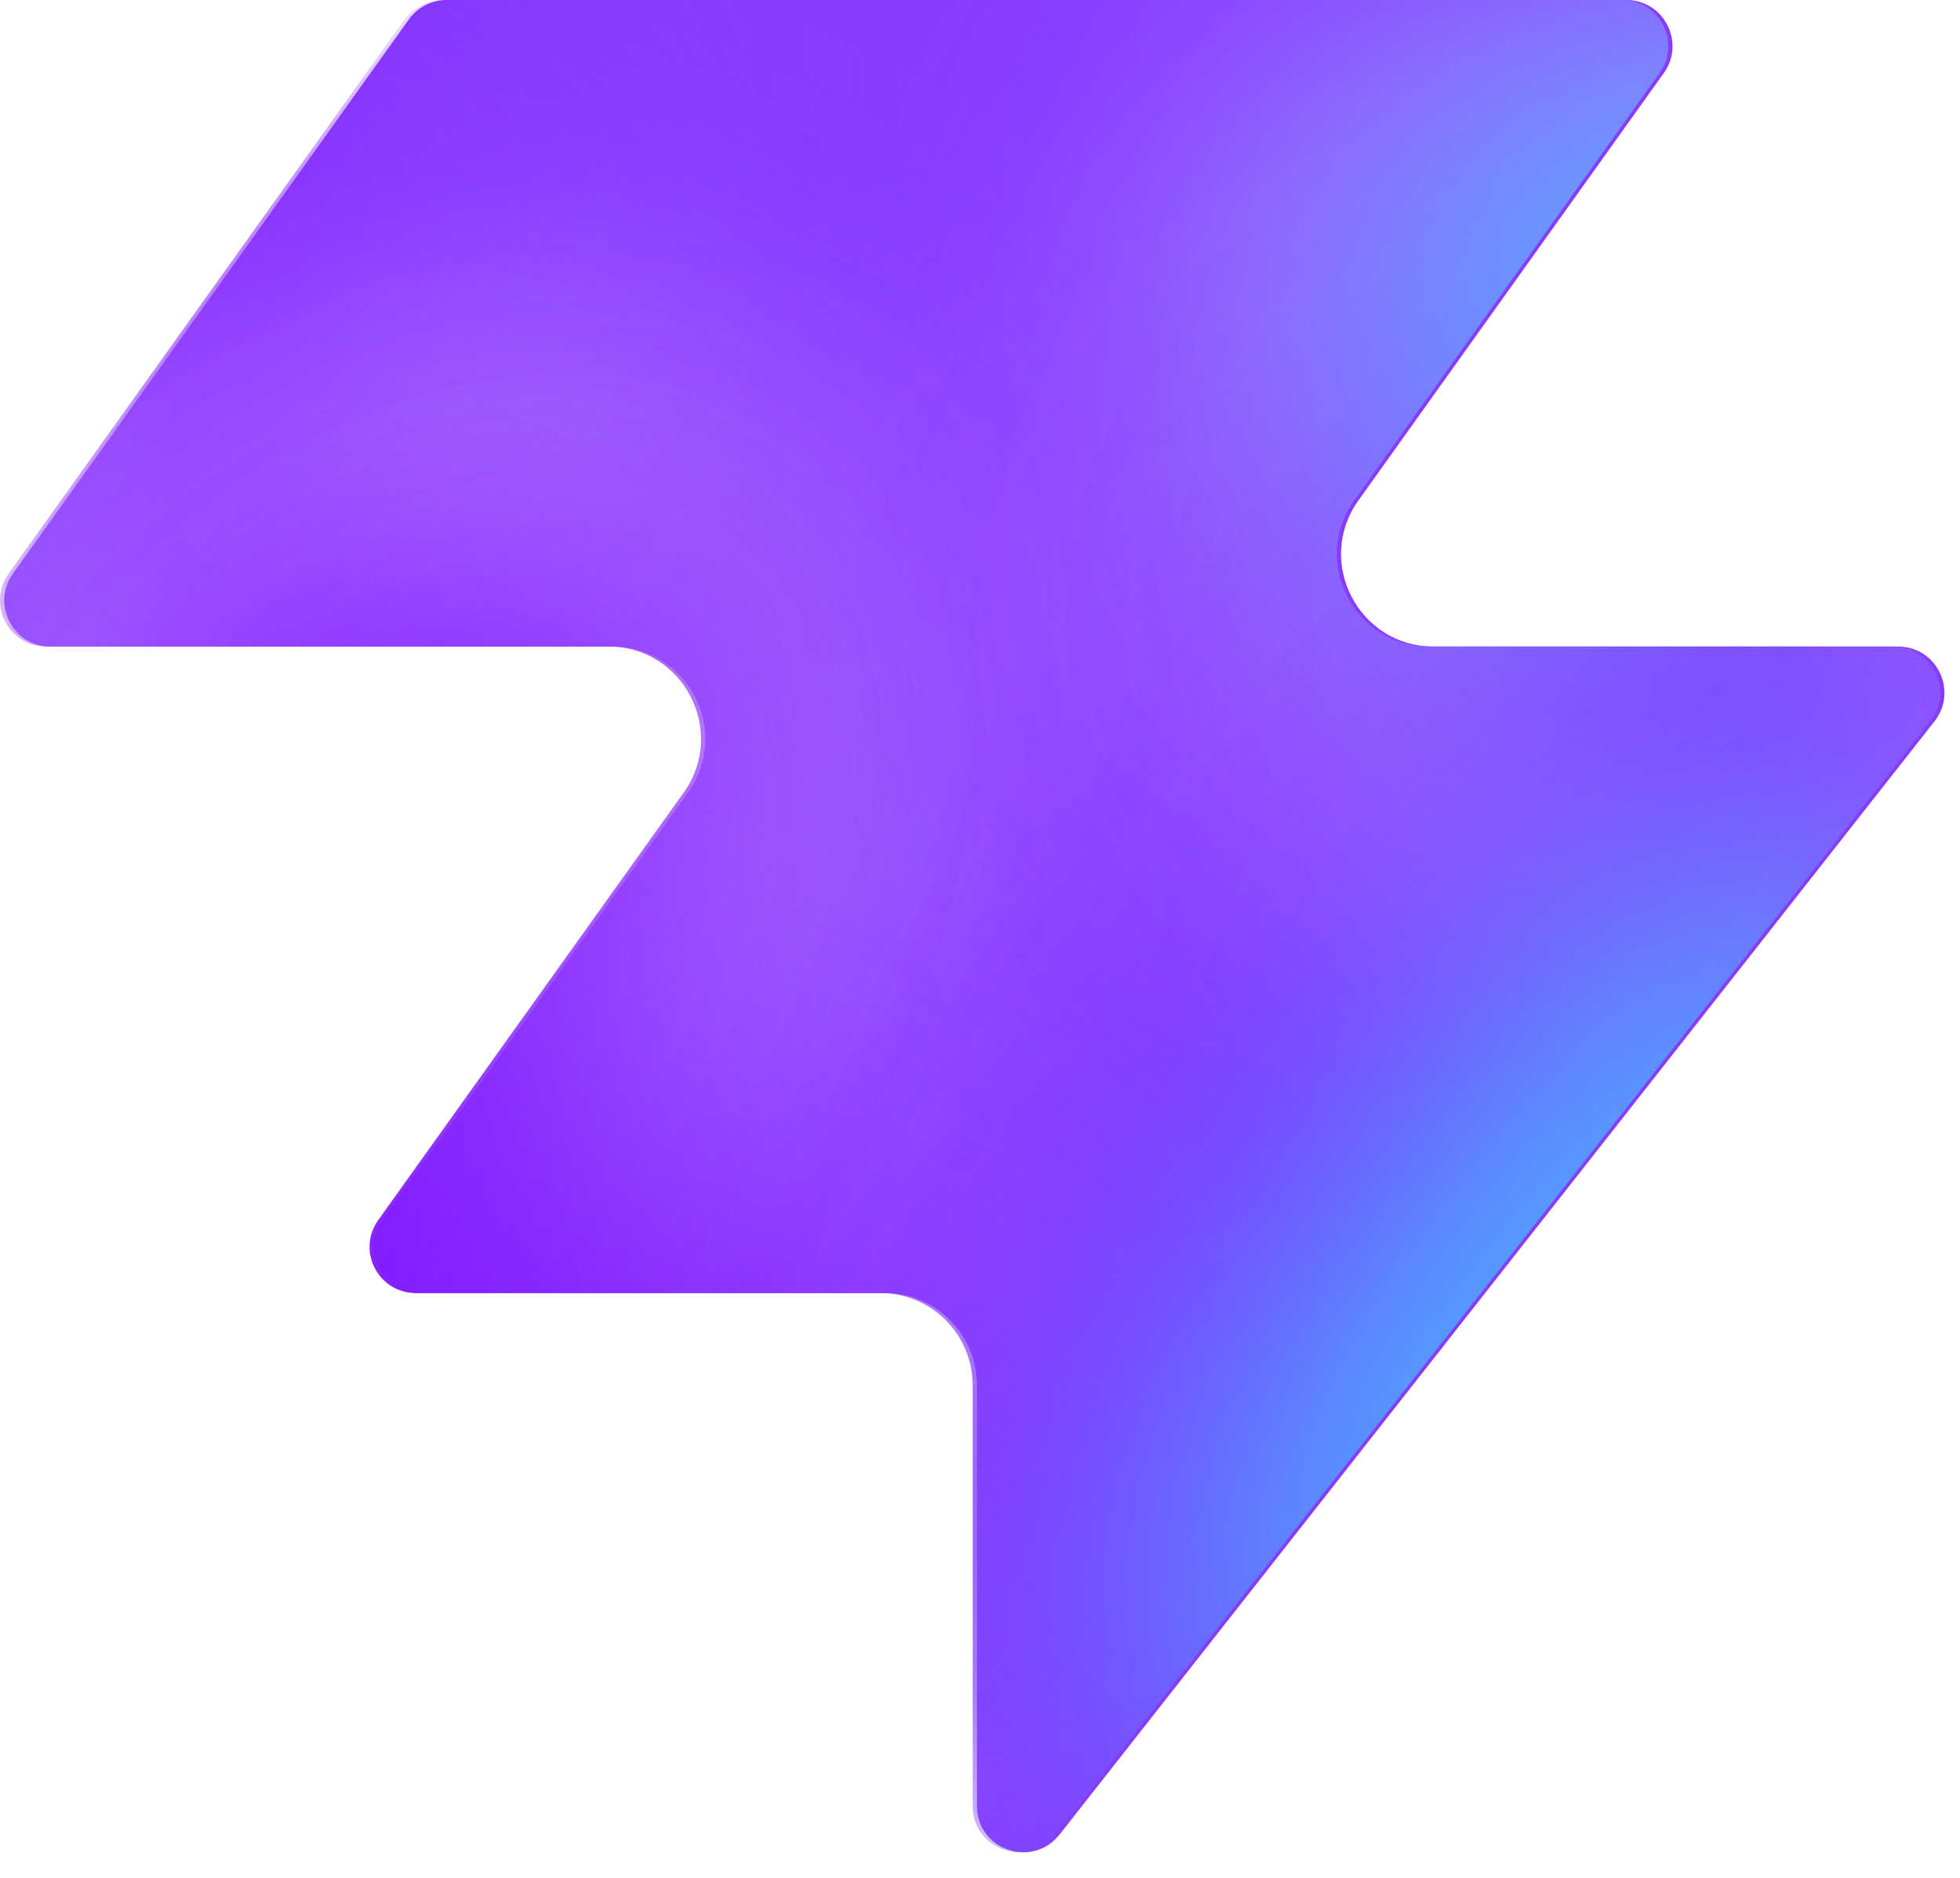
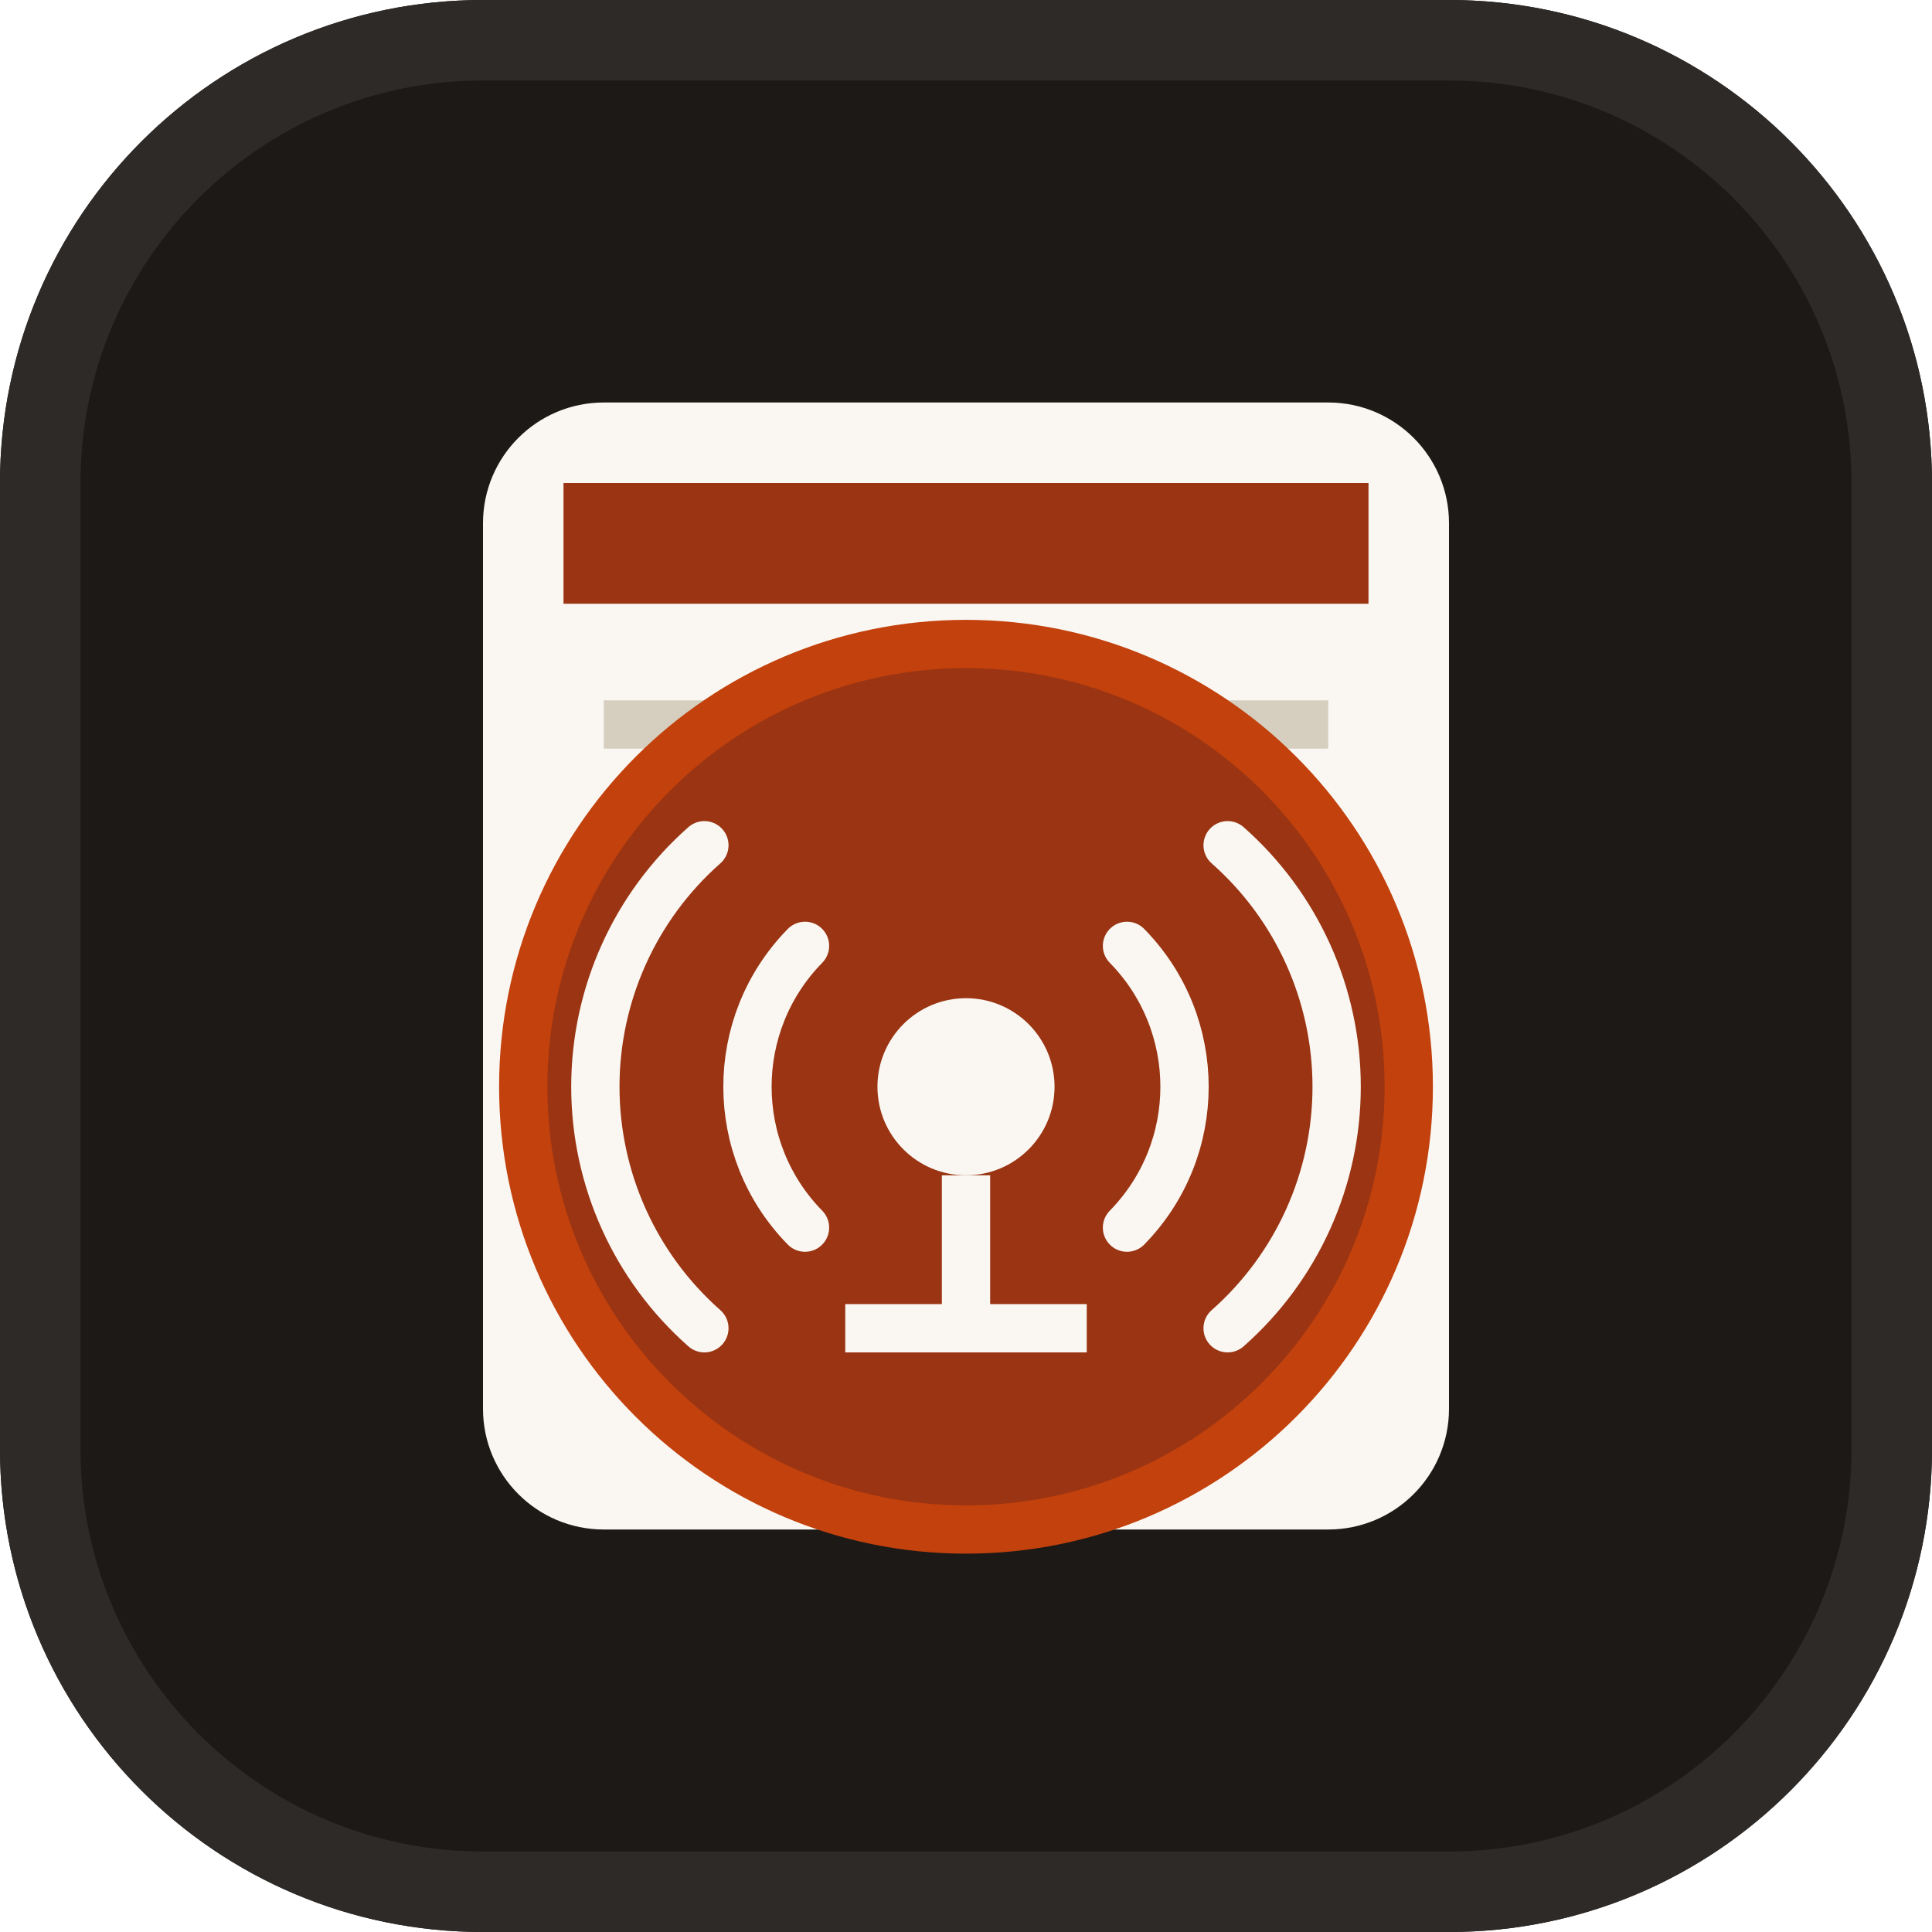
- <svg xmlns="http://www.w3.org/2000/svg" width="48" height="46" fill="none" viewBox="0 0 48 46">
-   <path fill="#863bff" d="M25.946 44.938c-.664.845-2.021.375-2.021-.698V33.937a2.26 2.26 0 0 0-2.262-2.262H10.287c-.92 0-1.456-1.04-.92-1.788l7.48-10.471c1.07-1.497 0-3.578-1.842-3.578H1.237c-.92 0-1.456-1.04-.92-1.788L10.013.474c.214-.297.556-.474.92-.474h28.894c.92 0 1.456 1.04.92 1.788l-7.48 10.471c-1.07 1.498 0 3.579 1.842 3.579h11.377c.943 0 1.473 1.088.89 1.83L25.947 44.94z" style="fill:#863bff;fill:color(display-p3 .525 .23 1);fill-opacity:1" />
-   <mask id="a" width="48" height="46" x="0" y="0" maskUnits="userSpaceOnUse" style="mask-type:alpha">
-     <path fill="#000" d="M25.842 44.938c-.664.844-2.021.375-2.021-.698V33.937a2.26 2.26 0 0 0-2.262-2.262H10.183c-.92 0-1.456-1.04-.92-1.788l7.48-10.471c1.07-1.498 0-3.579-1.842-3.579H1.133c-.92 0-1.456-1.04-.92-1.787L9.91.473c.214-.297.556-.474.92-.474h28.894c.92 0 1.456 1.04.92 1.788l-7.48 10.471c-1.07 1.498 0 3.578 1.842 3.578h11.377c.943 0 1.473 1.088.89 1.832L25.843 44.94z" style="fill:#000;fill-opacity:1" />
-   </mask>
-   <g mask="url(#a)">
-     <g filter="url(#b)">
-       <ellipse cx="5.508" cy="14.704" fill="#ede6ff" rx="5.508" ry="14.704" style="fill:#ede6ff;fill:color(display-p3 .927 .903 1);fill-opacity:1" transform="matrix(.00324 1 1 -.00324 -4.47 31.516)" />
-     </g>
-     <g filter="url(#c)">
-       <ellipse cx="10.399" cy="29.851" fill="#ede6ff" rx="10.399" ry="29.851" style="fill:#ede6ff;fill:color(display-p3 .927 .903 1);fill-opacity:1" transform="matrix(.00324 1 1 -.00324 -39.328 7.883)" />
-     </g>
-     <g filter="url(#d)">
-       <ellipse cx="5.508" cy="30.487" fill="#7e14ff" rx="5.508" ry="30.487" style="fill:#7e14ff;fill:color(display-p3 .492 .077 1);fill-opacity:1" transform="rotate(89.814 -25.913 -14.639)scale(1 -1)" />
-     </g>
-     <g filter="url(#e)">
-       <ellipse cx="5.508" cy="30.599" fill="#7e14ff" rx="5.508" ry="30.599" style="fill:#7e14ff;fill:color(display-p3 .492 .077 1);fill-opacity:1" transform="rotate(89.814 -32.644 -3.334)scale(1 -1)" />
-     </g>
-     <g filter="url(#f)">
-       <ellipse cx="5.508" cy="30.599" fill="#7e14ff" rx="5.508" ry="30.599" style="fill:#7e14ff;fill:color(display-p3 .492 .077 1);fill-opacity:1" transform="matrix(.00324 1 1 -.00324 -34.34 30.47)" />
-     </g>
-     <g filter="url(#g)">
-       <ellipse cx="14.072" cy="22.078" fill="#ede6ff" rx="14.072" ry="22.078" style="fill:#ede6ff;fill:color(display-p3 .927 .903 1);fill-opacity:1" transform="rotate(93.35 24.506 48.493)scale(-1 1)" />
-     </g>
-     <g filter="url(#h)">
-       <ellipse cx="3.47" cy="21.501" fill="#7e14ff" rx="3.47" ry="21.501" style="fill:#7e14ff;fill:color(display-p3 .492 .077 1);fill-opacity:1" transform="rotate(89.009 28.708 47.59)scale(-1 1)" />
-     </g>
-     <g filter="url(#i)">
-       <ellipse cx="3.47" cy="21.501" fill="#7e14ff" rx="3.47" ry="21.501" style="fill:#7e14ff;fill:color(display-p3 .492 .077 1);fill-opacity:1" transform="rotate(89.009 28.708 47.59)scale(-1 1)" />
-     </g>
-     <g filter="url(#j)">
-       <ellipse cx=".387" cy="8.972" fill="#7e14ff" rx="4.407" ry="29.108" style="fill:#7e14ff;fill:color(display-p3 .492 .077 1);fill-opacity:1" transform="rotate(39.51 .387 8.972)" />
-     </g>
-     <g filter="url(#k)">
-       <ellipse cx="47.523" cy="-6.092" fill="#7e14ff" rx="4.407" ry="29.108" style="fill:#7e14ff;fill:color(display-p3 .492 .077 1);fill-opacity:1" transform="rotate(37.892 47.523 -6.092)" />
-     </g>
-     <g filter="url(#l)">
-       <ellipse cx="41.412" cy="6.333" fill="#47bfff" rx="5.971" ry="9.665" style="fill:#47bfff;fill:color(display-p3 .28 .748 1);fill-opacity:1" transform="rotate(37.892 41.412 6.333)" />
-     </g>
-     <g filter="url(#m)">
-       <ellipse cx="-1.879" cy="38.332" fill="#7e14ff" rx="4.407" ry="29.108" style="fill:#7e14ff;fill:color(display-p3 .492 .077 1);fill-opacity:1" transform="rotate(37.892 -1.88 38.332)" />
-     </g>
-     <g filter="url(#n)">
-       <ellipse cx="-1.879" cy="38.332" fill="#7e14ff" rx="4.407" ry="29.108" style="fill:#7e14ff;fill:color(display-p3 .492 .077 1);fill-opacity:1" transform="rotate(37.892 -1.88 38.332)" />
-     </g>
-     <g filter="url(#o)">
-       <ellipse cx="35.651" cy="29.907" fill="#7e14ff" rx="4.407" ry="29.108" style="fill:#7e14ff;fill:color(display-p3 .492 .077 1);fill-opacity:1" transform="rotate(37.892 35.651 29.907)" />
-     </g>
-     <g filter="url(#p)">
-       <ellipse cx="38.418" cy="32.4" fill="#47bfff" rx="5.971" ry="15.297" style="fill:#47bfff;fill:color(display-p3 .28 .748 1);fill-opacity:1" transform="rotate(37.892 38.418 32.4)" />
-     </g>
-   </g>
-   <defs>
-     <filter id="b" width="60.045" height="41.654" x="-19.77" y="16.149" color-interpolation-filters="sRGB" filterUnits="userSpaceOnUse">
-       <feFlood flood-opacity="0" result="BackgroundImageFix" />
-       <feBlend in="SourceGraphic" in2="BackgroundImageFix" result="shape" />
-       <feGaussianBlur result="effect1_foregroundBlur_2002_17158" stdDeviation="7.659" />
-     </filter>
-     <filter id="c" width="90.34" height="51.437" x="-54.613" y="-7.533" color-interpolation-filters="sRGB" filterUnits="userSpaceOnUse">
-       <feFlood flood-opacity="0" result="BackgroundImageFix" />
-       <feBlend in="SourceGraphic" in2="BackgroundImageFix" result="shape" />
-       <feGaussianBlur result="effect1_foregroundBlur_2002_17158" stdDeviation="7.659" />
-     </filter>
-     <filter id="d" width="79.355" height="29.4" x="-49.64" y="2.03" color-interpolation-filters="sRGB" filterUnits="userSpaceOnUse">
-       <feFlood flood-opacity="0" result="BackgroundImageFix" />
-       <feBlend in="SourceGraphic" in2="BackgroundImageFix" result="shape" />
-       <feGaussianBlur result="effect1_foregroundBlur_2002_17158" stdDeviation="4.596" />
-     </filter>
-     <filter id="e" width="79.579" height="29.4" x="-45.045" y="20.029" color-interpolation-filters="sRGB" filterUnits="userSpaceOnUse">
-       <feFlood flood-opacity="0" result="BackgroundImageFix" />
-       <feBlend in="SourceGraphic" in2="BackgroundImageFix" result="shape" />
-       <feGaussianBlur result="effect1_foregroundBlur_2002_17158" stdDeviation="4.596" />
-     </filter>
-     <filter id="f" width="79.579" height="29.4" x="-43.513" y="21.178" color-interpolation-filters="sRGB" filterUnits="userSpaceOnUse">
-       <feFlood flood-opacity="0" result="BackgroundImageFix" />
-       <feBlend in="SourceGraphic" in2="BackgroundImageFix" result="shape" />
-       <feGaussianBlur result="effect1_foregroundBlur_2002_17158" stdDeviation="4.596" />
-     </filter>
-     <filter id="g" width="74.749" height="58.852" x="15.756" y="-17.901" color-interpolation-filters="sRGB" filterUnits="userSpaceOnUse">
-       <feFlood flood-opacity="0" result="BackgroundImageFix" />
-       <feBlend in="SourceGraphic" in2="BackgroundImageFix" result="shape" />
-       <feGaussianBlur result="effect1_foregroundBlur_2002_17158" stdDeviation="7.659" />
-     </filter>
-     <filter id="h" width="61.377" height="25.362" x="23.548" y="2.284" color-interpolation-filters="sRGB" filterUnits="userSpaceOnUse">
-       <feFlood flood-opacity="0" result="BackgroundImageFix" />
-       <feBlend in="SourceGraphic" in2="BackgroundImageFix" result="shape" />
-       <feGaussianBlur result="effect1_foregroundBlur_2002_17158" stdDeviation="4.596" />
-     </filter>
-     <filter id="i" width="61.377" height="25.362" x="23.548" y="2.284" color-interpolation-filters="sRGB" filterUnits="userSpaceOnUse">
-       <feFlood flood-opacity="0" result="BackgroundImageFix" />
-       <feBlend in="SourceGraphic" in2="BackgroundImageFix" result="shape" />
-       <feGaussianBlur result="effect1_foregroundBlur_2002_17158" stdDeviation="4.596" />
-     </filter>
-     <filter id="j" width="56.045" height="63.649" x="-27.636" y="-22.853" color-interpolation-filters="sRGB" filterUnits="userSpaceOnUse">
-       <feFlood flood-opacity="0" result="BackgroundImageFix" />
-       <feBlend in="SourceGraphic" in2="BackgroundImageFix" result="shape" />
-       <feGaussianBlur result="effect1_foregroundBlur_2002_17158" stdDeviation="4.596" />
-     </filter>
-     <filter id="k" width="54.814" height="64.646" x="20.116" y="-38.415" color-interpolation-filters="sRGB" filterUnits="userSpaceOnUse">
-       <feFlood flood-opacity="0" result="BackgroundImageFix" />
-       <feBlend in="SourceGraphic" in2="BackgroundImageFix" result="shape" />
-       <feGaussianBlur result="effect1_foregroundBlur_2002_17158" stdDeviation="4.596" />
-     </filter>
-     <filter id="l" width="33.541" height="35.313" x="24.641" y="-11.323" color-interpolation-filters="sRGB" filterUnits="userSpaceOnUse">
-       <feFlood flood-opacity="0" result="BackgroundImageFix" />
-       <feBlend in="SourceGraphic" in2="BackgroundImageFix" result="shape" />
-       <feGaussianBlur result="effect1_foregroundBlur_2002_17158" stdDeviation="4.596" />
-     </filter>
-     <filter id="m" width="54.814" height="64.646" x="-29.286" y="6.009" color-interpolation-filters="sRGB" filterUnits="userSpaceOnUse">
-       <feFlood flood-opacity="0" result="BackgroundImageFix" />
-       <feBlend in="SourceGraphic" in2="BackgroundImageFix" result="shape" />
-       <feGaussianBlur result="effect1_foregroundBlur_2002_17158" stdDeviation="4.596" />
-     </filter>
-     <filter id="n" width="54.814" height="64.646" x="-29.286" y="6.009" color-interpolation-filters="sRGB" filterUnits="userSpaceOnUse">
-       <feFlood flood-opacity="0" result="BackgroundImageFix" />
-       <feBlend in="SourceGraphic" in2="BackgroundImageFix" result="shape" />
-       <feGaussianBlur result="effect1_foregroundBlur_2002_17158" stdDeviation="4.596" />
-     </filter>
-     <filter id="o" width="54.814" height="64.646" x="8.244" y="-2.416" color-interpolation-filters="sRGB" filterUnits="userSpaceOnUse">
-       <feFlood flood-opacity="0" result="BackgroundImageFix" />
-       <feBlend in="SourceGraphic" in2="BackgroundImageFix" result="shape" />
-       <feGaussianBlur result="effect1_foregroundBlur_2002_17158" stdDeviation="4.596" />
-     </filter>
-     <filter id="p" width="39.409" height="43.623" x="18.713" y="10.588" color-interpolation-filters="sRGB" filterUnits="userSpaceOnUse">
-       <feFlood flood-opacity="0" result="BackgroundImageFix" />
-       <feBlend in="SourceGraphic" in2="BackgroundImageFix" result="shape" />
-       <feGaussianBlur result="effect1_foregroundBlur_2002_17158" stdDeviation="4.596" />
-     </filter>
-   </defs>
+ <svg xmlns="http://www.w3.org/2000/svg" viewBox="0 0 48 48" fill="none">
+   <rect width="48" height="48" rx="12" fill="#1C1917" />
+   <rect x="1" y="1" width="46" height="46" rx="11" stroke="#2E2A27" stroke-width="2" />
+   <rect x="12" y="10" width="24" height="28" rx="3" fill="#FAF7F2" />
+   <rect x="14" y="12" width="20" height="3" fill="#9A3412" />
+   <line x1="15" y1="18" x2="33" y2="18" stroke="#D6CEBF" stroke-width="1.2" />
+   <line x1="15" y1="21" x2="33" y2="21" stroke="#D6CEBF" stroke-width="1.2" />
+   <line x1="15" y1="24" x2="33" y2="24" stroke="#D6CEBF" stroke-width="1.2" />
+   <line x1="15" y1="27" x2="33" y2="27" stroke="#D6CEBF" stroke-width="1.2" />
+   <line x1="15" y1="30" x2="33" y2="30" stroke="#D6CEBF" stroke-width="1.2" />
+   <line x1="15" y1="33" x2="33" y2="33" stroke="#D6CEBF" stroke-width="1.2" />
+   <circle cx="24" cy="27" r="11" fill="#9A3412" stroke="#C2410C" stroke-width="1.2" />
+   <circle cx="24" cy="27" r="2.2" fill="#FAF7F2" />
+   <line x1="24" y1="29.2" x2="24" y2="33" stroke="#FAF7F2" stroke-width="1.2" />
+   <line x1="21" y1="33" x2="27" y2="33" stroke="#FAF7F2" stroke-width="1.2" />
+   <path d="M 28 23.5 A 5 5 0 0 1 28 30.5" stroke="#FAF7F2" stroke-width="1.2" stroke-linecap="round" fill="none" />
+   <path d="M 20 23.5 A 5 5 0 0 0 20 30.5" stroke="#FAF7F2" stroke-width="1.2" stroke-linecap="round" fill="none" />
+   <path d="M 30.5 21 A 8 8 0 0 1 30.5 33" stroke="#FAF7F2" stroke-width="1.2" stroke-linecap="round" fill="none" />
+   <path d="M 17.5 21 A 8 8 0 0 0 17.5 33" stroke="#FAF7F2" stroke-width="1.2" stroke-linecap="round" fill="none" />
</svg>
